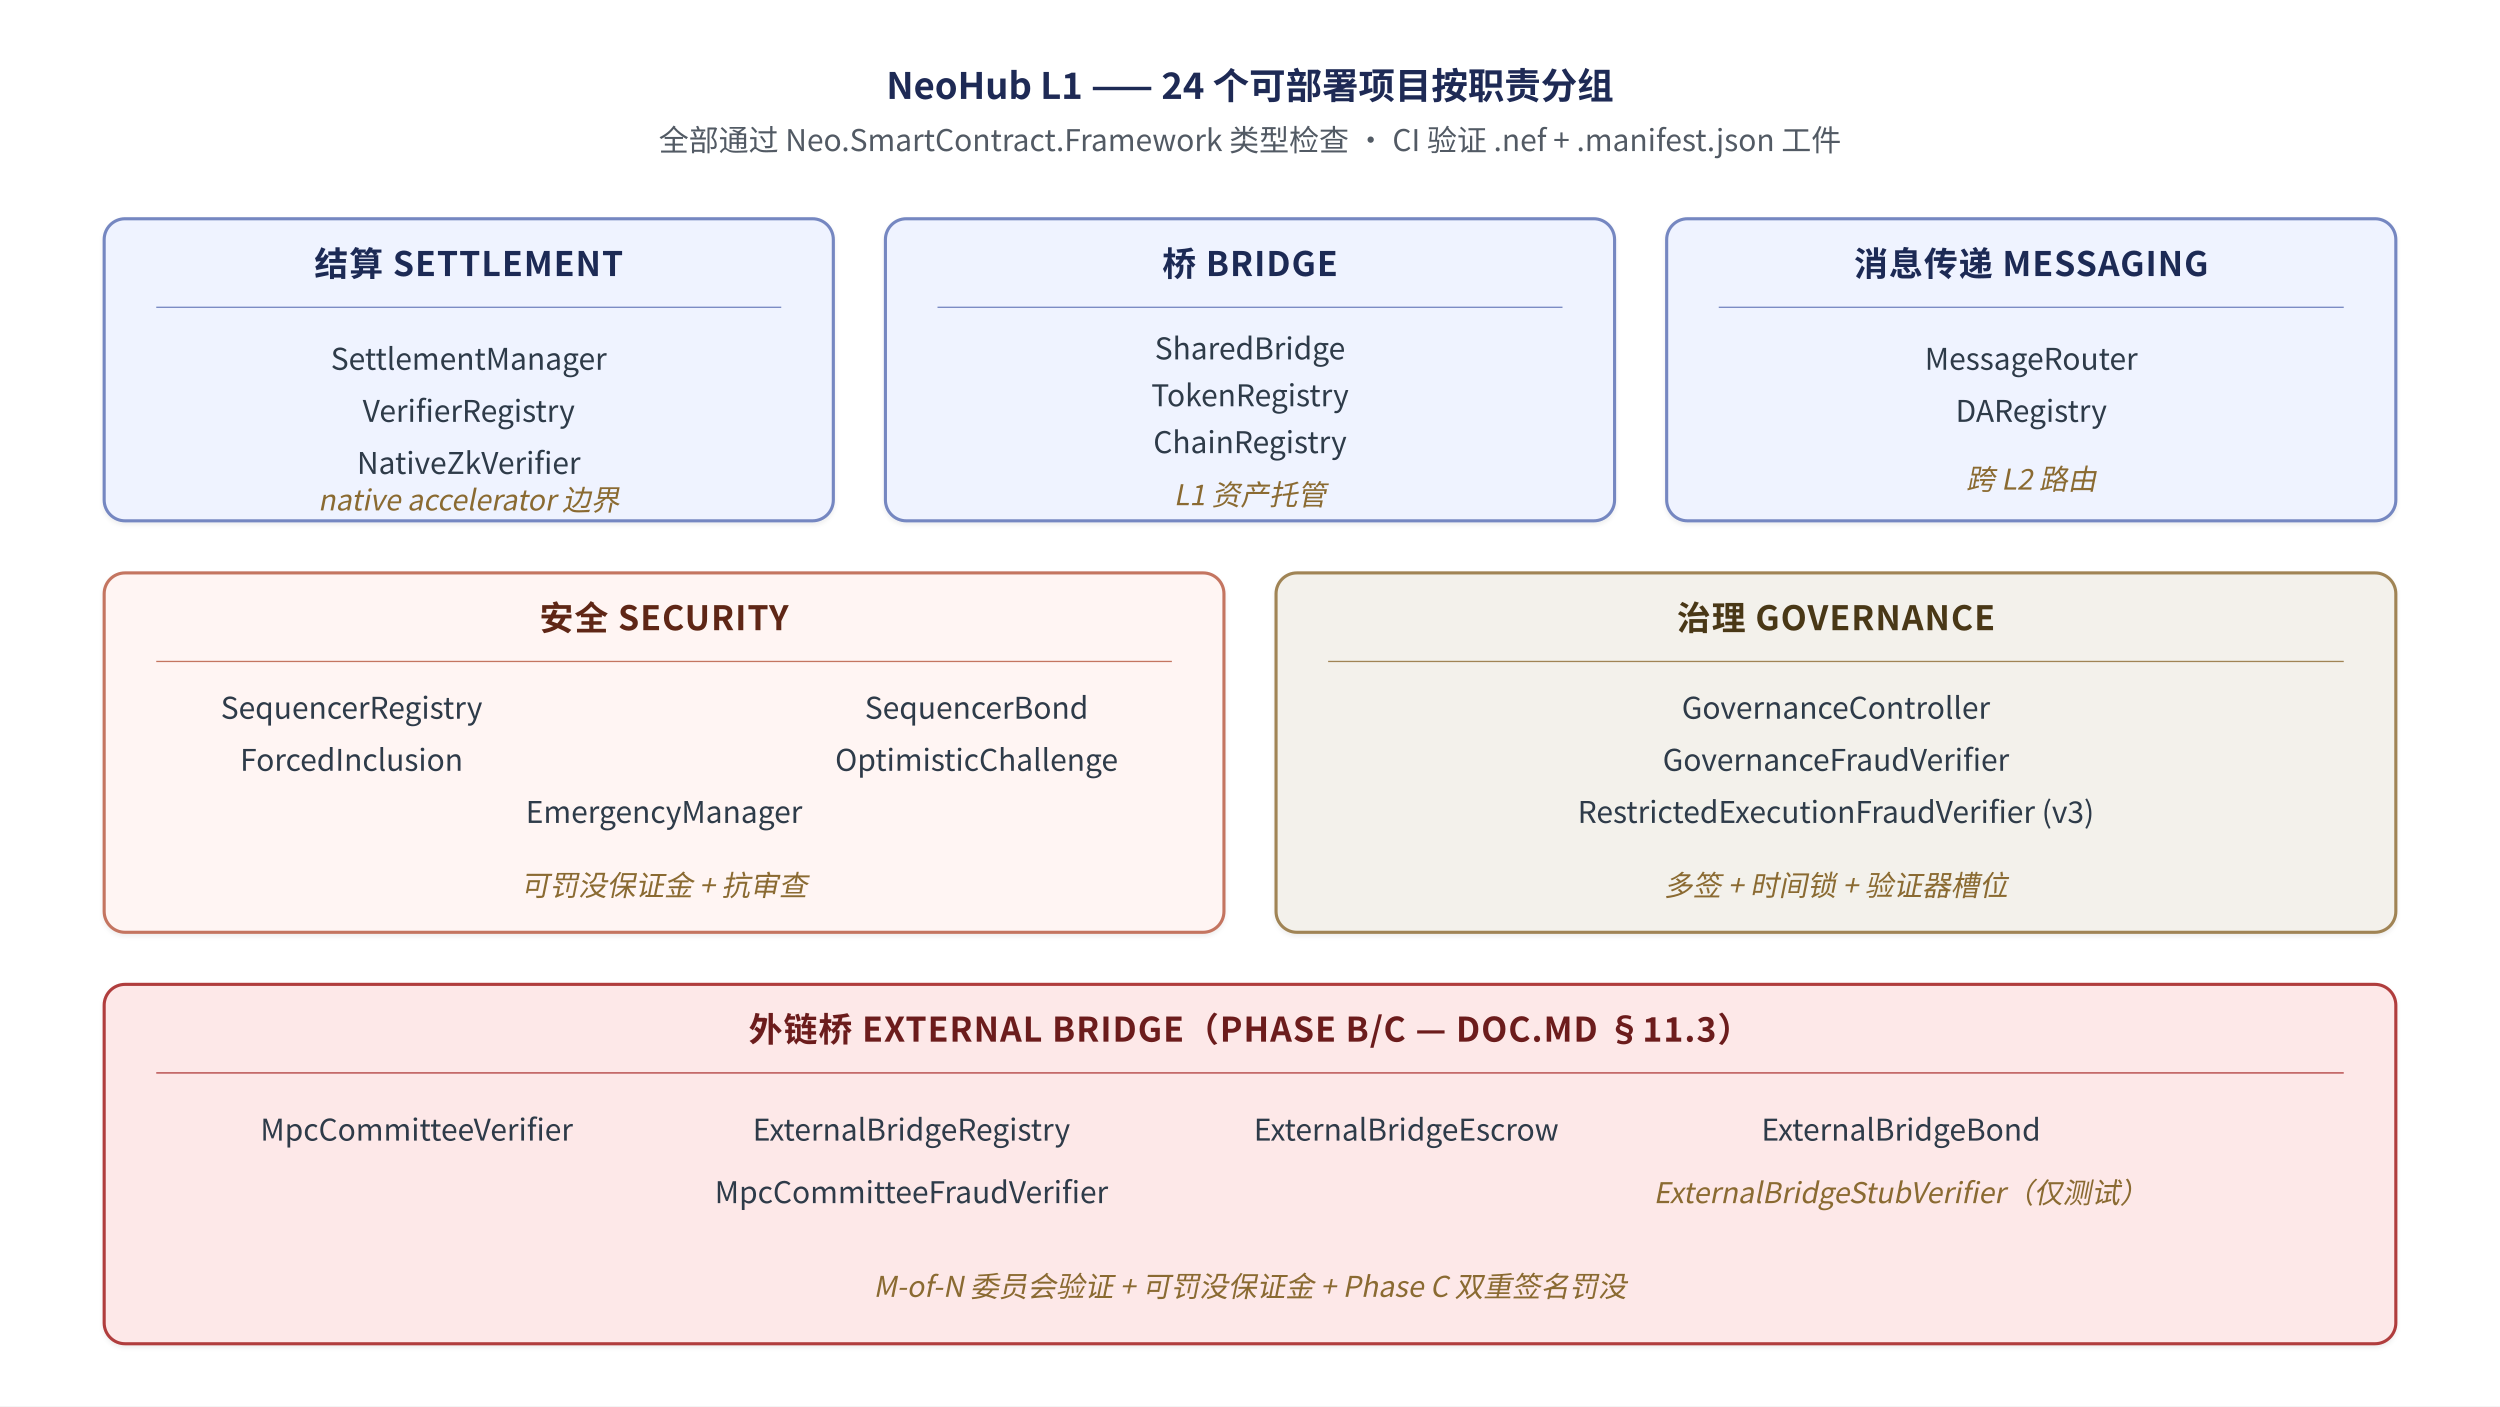
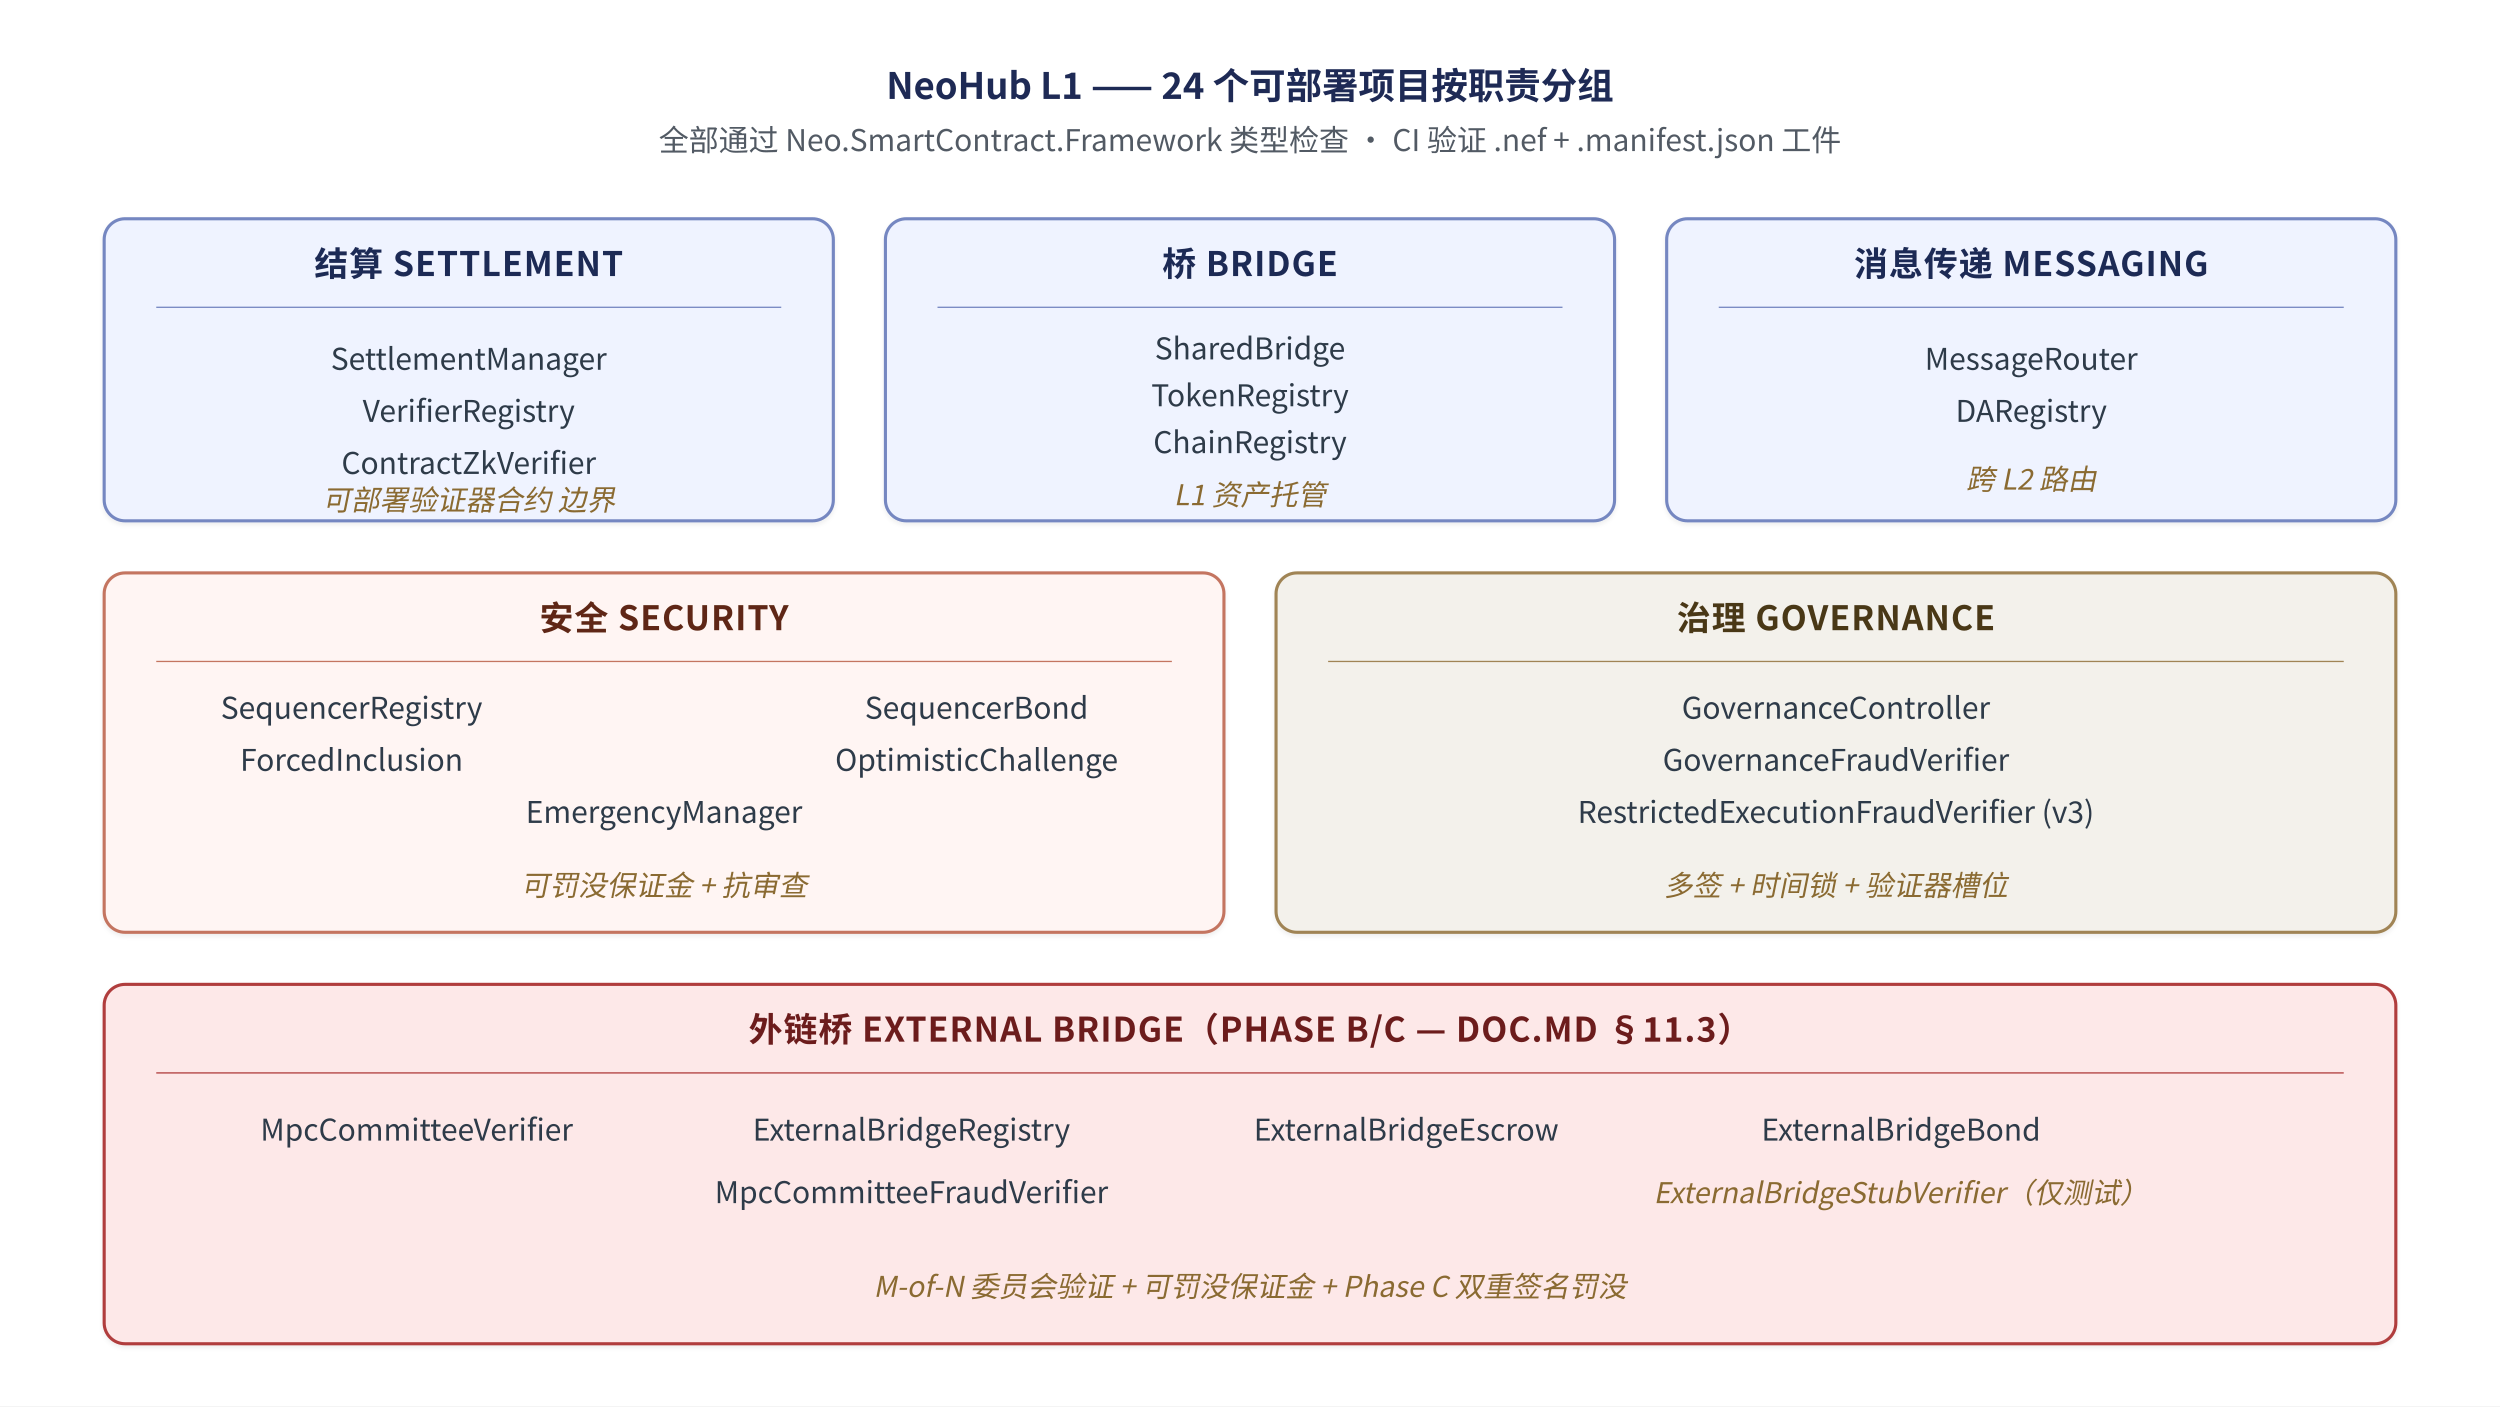
<svg xmlns="http://www.w3.org/2000/svg" viewBox="0 0 960 540" font-family="'Noto Sans CJK SC', 'Source Han Sans SC', 'WenQuanYi Zen Hei', 'Microsoft YaHei', sans-serif" role="img" aria-labelledby="title desc">
  <defs>
    <filter id="card" x="-2%" y="-3%" width="104%" height="106%">
      <feDropShadow dx="0" dy="1" stdDeviation="0.9" flood-color="#000000" flood-opacity="0.07" />
    </filter>
    <style>
      .grp-title  { font-size: 13px; font-weight: 700; letter-spacing: 0.4px; }
      .item       { font-size: 11.5px; fill: #2d3a48; }
      .item-stub  { font-size: 11px; fill: #8a6a30; font-style: italic; }
      .header     { font-size: 14px; font-weight: 700; }
      .subheader  { font-size: 11.5px; fill: #525a64; }
    </style>
  </defs>
  <rect width="960" height="540" fill="#ffffff" />
  <text x="480" y="38" text-anchor="middle" class="header" fill="#1e2a55">NeoHub L1 —— 24 个可部署项目按职责分组</text>
  <text x="480" y="58" text-anchor="middle" class="subheader">全部通过 Neo.SmartContract.Framework 类型检查 · CI 验证 .nef + .manifest.json 工件</text>
  <g filter="url(#card)">
    <rect x="40" y="84" width="280" height="116" rx="8" ry="8" fill="#eff3ff" stroke="#7587c1" stroke-width="1.2" />
    <text x="180" y="106" text-anchor="middle" class="grp-title" fill="#1e2a55">结算 SETTLEMENT</text>
    <line x1="60" y1="118" x2="300" y2="118" stroke="#7587c1" stroke-width="0.5" />
    <text x="180" y="142" text-anchor="middle" class="item">SettlementManager</text>
    <text x="180" y="162" text-anchor="middle" class="item">VerifierRegistry</text>
-     <text x="180" y="182" text-anchor="middle" class="item">NativeZkVerifier</text>
-     <text x="180" y="196" text-anchor="middle" class="item-stub">native accelerator 边界</text>
+     <text x="180" y="182" text-anchor="middle" class="item">ContractZkVerifier</text>
+     <text x="180" y="196" text-anchor="middle" class="item-stub">可部署验证器合约 边界</text>
  </g>
  <g filter="url(#card)">
    <rect x="340" y="84" width="280" height="116" rx="8" ry="8" fill="#eff3ff" stroke="#7587c1" stroke-width="1.2" />
    <text x="480" y="106" text-anchor="middle" class="grp-title" fill="#1e2a55">桥 BRIDGE</text>
    <line x1="360" y1="118" x2="600" y2="118" stroke="#7587c1" stroke-width="0.5" />
    <text x="480" y="138" text-anchor="middle" class="item">SharedBridge</text>
    <text x="480" y="156" text-anchor="middle" class="item">TokenRegistry</text>
    <text x="480" y="174" text-anchor="middle" class="item">ChainRegistry</text>
    <text x="480" y="194" text-anchor="middle" class="item-stub">L1 资产托管</text>
  </g>
  <g filter="url(#card)">
    <rect x="640" y="84" width="280" height="116" rx="8" ry="8" fill="#eff3ff" stroke="#7587c1" stroke-width="1.2" />
    <text x="780" y="106" text-anchor="middle" class="grp-title" fill="#1e2a55">消息传递 MESSAGING</text>
    <line x1="660" y1="118" x2="900" y2="118" stroke="#7587c1" stroke-width="0.5" />
    <text x="780" y="142" text-anchor="middle" class="item">MessageRouter</text>
    <text x="780" y="162" text-anchor="middle" class="item">DARegistry</text>
    <text x="780" y="188" text-anchor="middle" class="item-stub">跨 L2 路由</text>
  </g>
  <g filter="url(#card)">
    <rect x="40" y="220" width="430" height="138" rx="8" ry="8" fill="#fff5f3" stroke="#c47461" stroke-width="1.2" />
    <text x="255" y="242" text-anchor="middle" class="grp-title" fill="#5e2814">安全 SECURITY</text>
    <line x1="60" y1="254" x2="450" y2="254" stroke="#c47461" stroke-width="0.5" />
    <text x="135" y="276" text-anchor="middle" class="item">SequencerRegistry</text>
    <text x="375" y="276" text-anchor="middle" class="item">SequencerBond</text>
    <text x="135" y="296" text-anchor="middle" class="item">ForcedInclusion</text>
    <text x="375" y="296" text-anchor="middle" class="item">OptimisticChallenge</text>
    <text x="255" y="316" text-anchor="middle" class="item">EmergencyManager</text>
    <text x="255" y="344" text-anchor="middle" class="item-stub" fill="#8a4a30">可罚没保证金 + 抗审查</text>
  </g>
  <g filter="url(#card)">
    <rect x="490" y="220" width="430" height="138" rx="8" ry="8" fill="#f3f1eb" stroke="#a08454" stroke-width="1.2" />
    <text x="705" y="242" text-anchor="middle" class="grp-title" fill="#4a3818">治理 GOVERNANCE</text>
    <line x1="510" y1="254" x2="900" y2="254" stroke="#a08454" stroke-width="0.5" />
    <text x="705" y="276" text-anchor="middle" class="item">GovernanceController</text>
    <text x="705" y="296" text-anchor="middle" class="item">GovernanceFraudVerifier</text>
    <text x="705" y="316" text-anchor="middle" class="item">RestrictedExecutionFraudVerifier (v3)</text>
    <text x="705" y="344" text-anchor="middle" class="item-stub" fill="#7a5828">多签 + 时间锁 + 验证器槽位</text>
  </g>
  <g filter="url(#card)">
    <rect x="40" y="378" width="880" height="138" rx="8" ry="8" fill="#fde8e8" stroke="#b03d3d" stroke-width="1.2" />
    <text x="480" y="400" text-anchor="middle" class="grp-title" fill="#6c1e1e">外链桥 EXTERNAL BRIDGE（PHASE B/C — DOC.MD §11.3）</text>
    <line x1="60" y1="412" x2="900" y2="412" stroke="#b03d3d" stroke-width="0.5" />
    <text x="160" y="438" text-anchor="middle" class="item">MpcCommitteeVerifier</text>
    <text x="350" y="438" text-anchor="middle" class="item">ExternalBridgeRegistry</text>
    <text x="540" y="438" text-anchor="middle" class="item">ExternalBridgeEscrow</text>
    <text x="730" y="438" text-anchor="middle" class="item">ExternalBridgeBond</text>
    <text x="350" y="462" text-anchor="middle" class="item">MpcCommitteeFraudVerifier</text>
    <text x="730" y="462" text-anchor="middle" class="item-stub">ExternalBridgeStubVerifier（仅测试）</text>
    <text x="480" y="498" text-anchor="middle" class="item-stub" fill="#8a2828">M-of-N 委员会验证 + 可罚没保证金 + Phase C 双重签名罚没</text>
  </g>
</svg>
